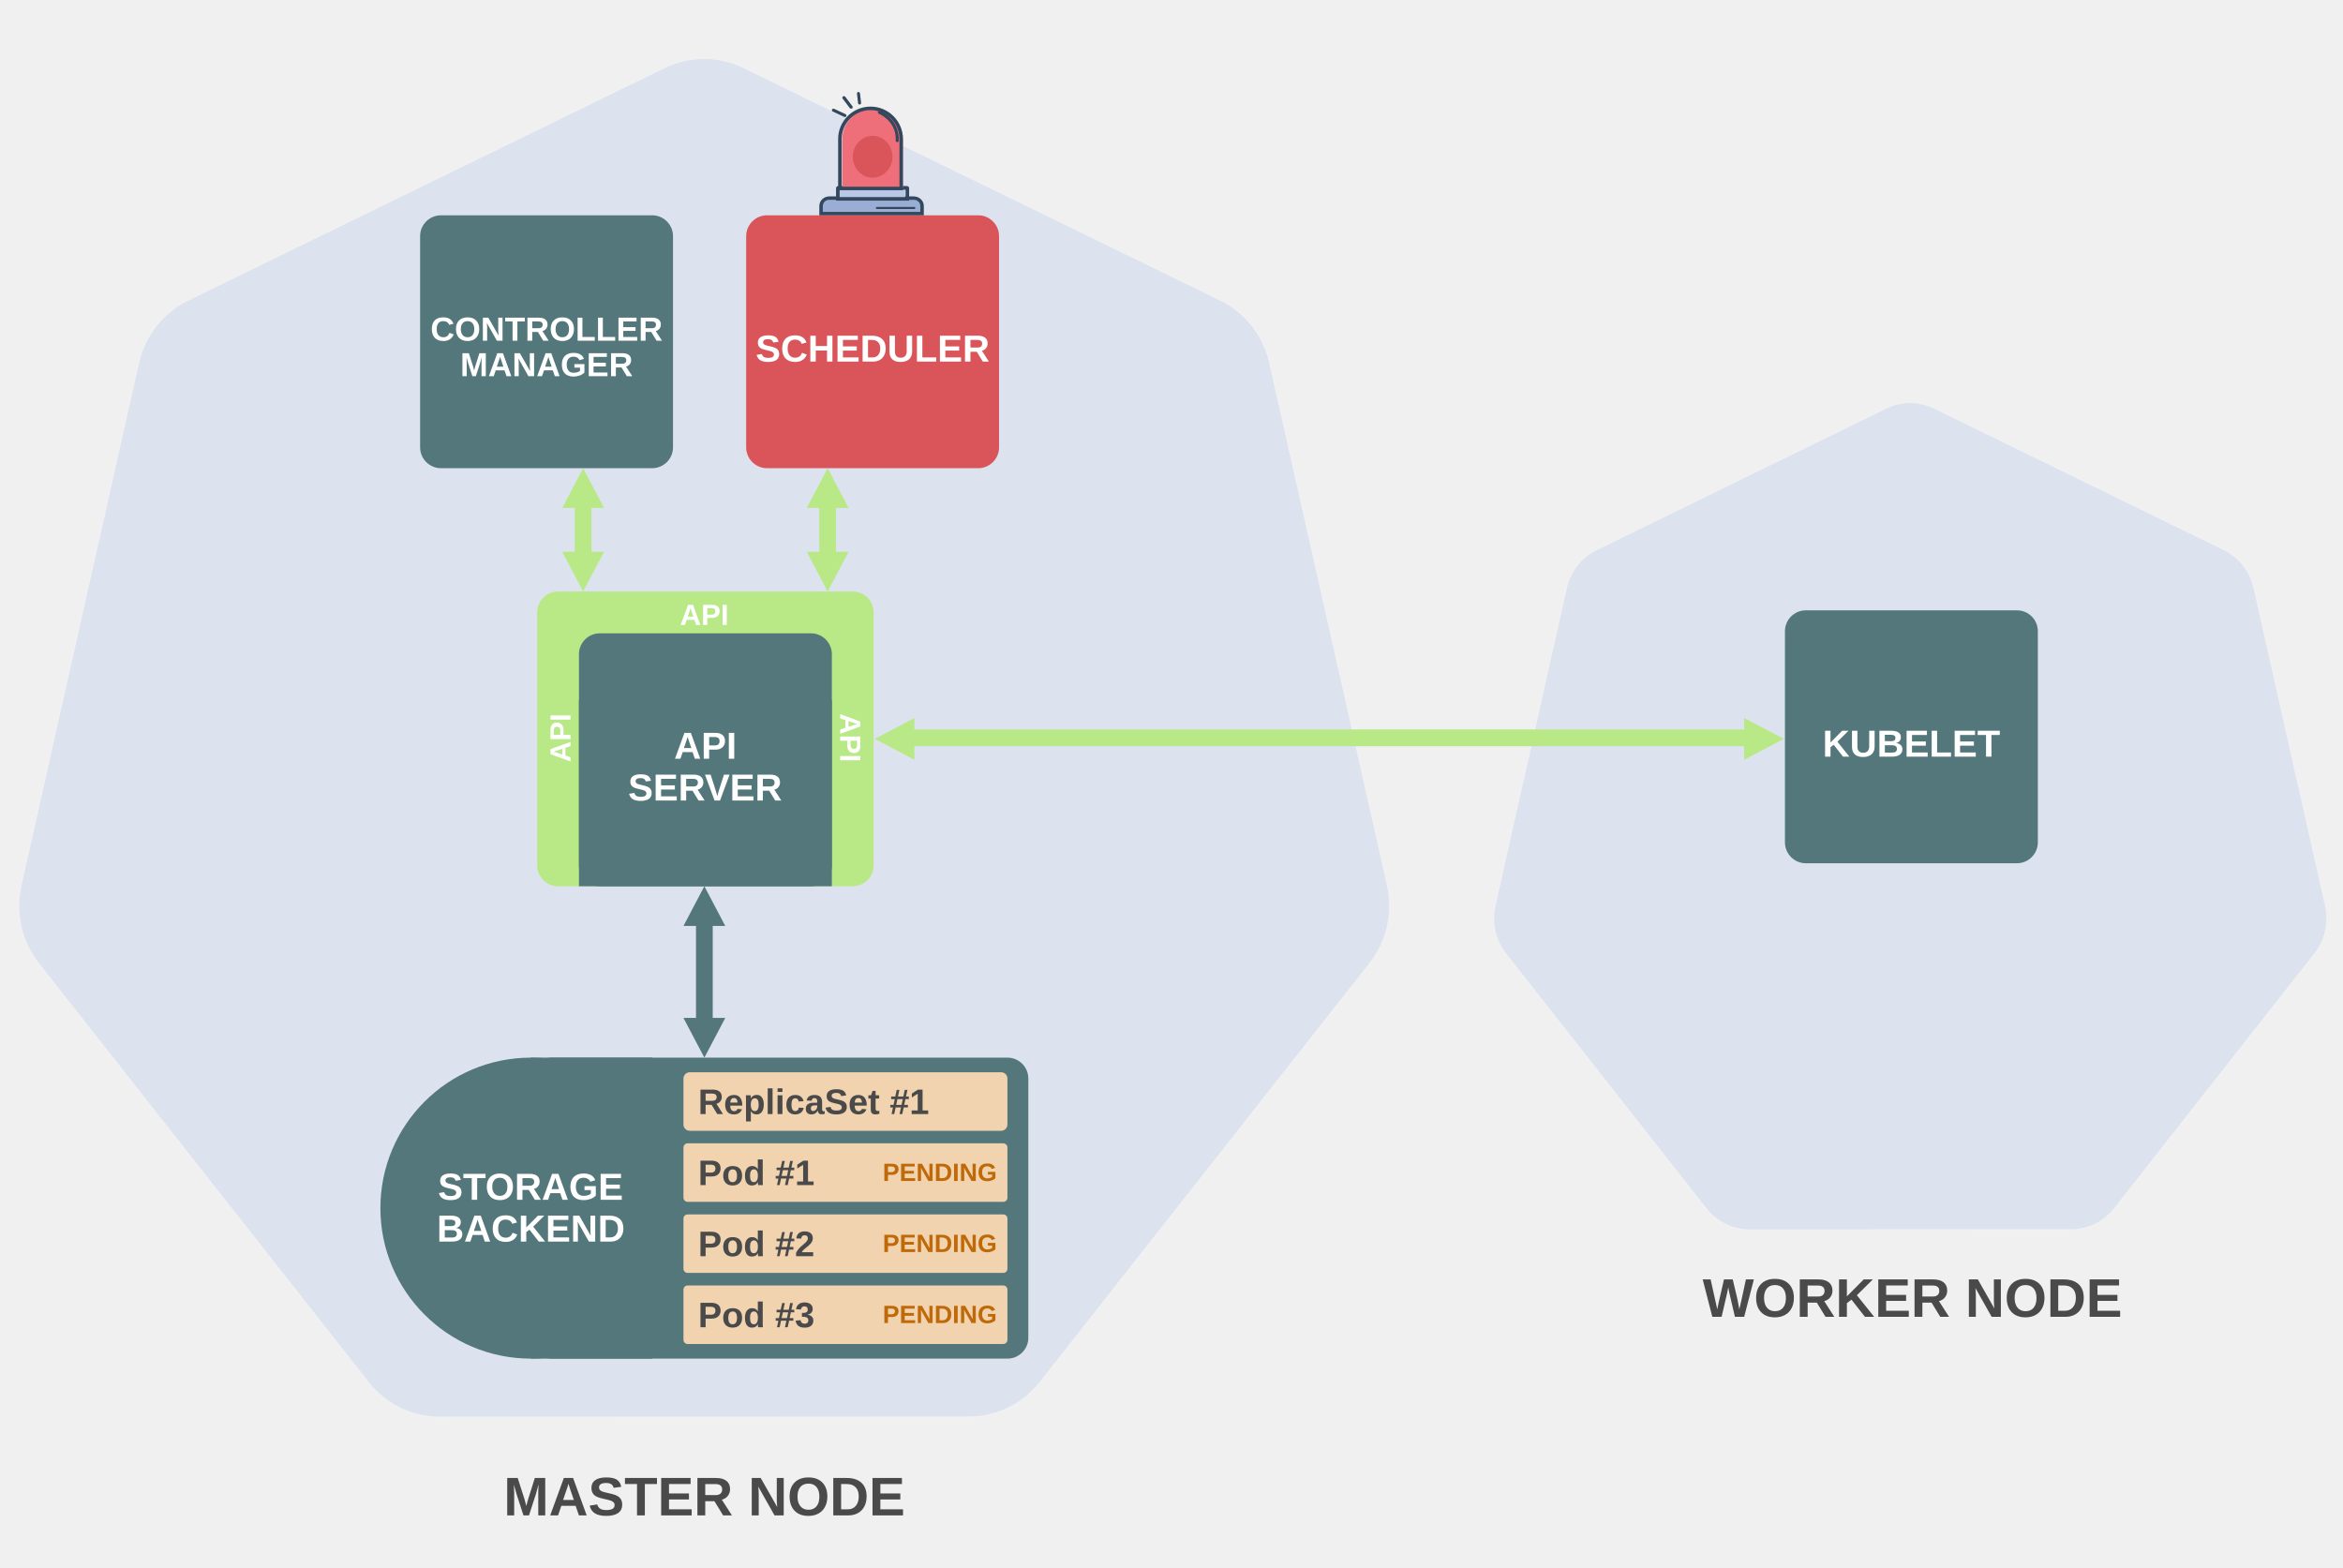
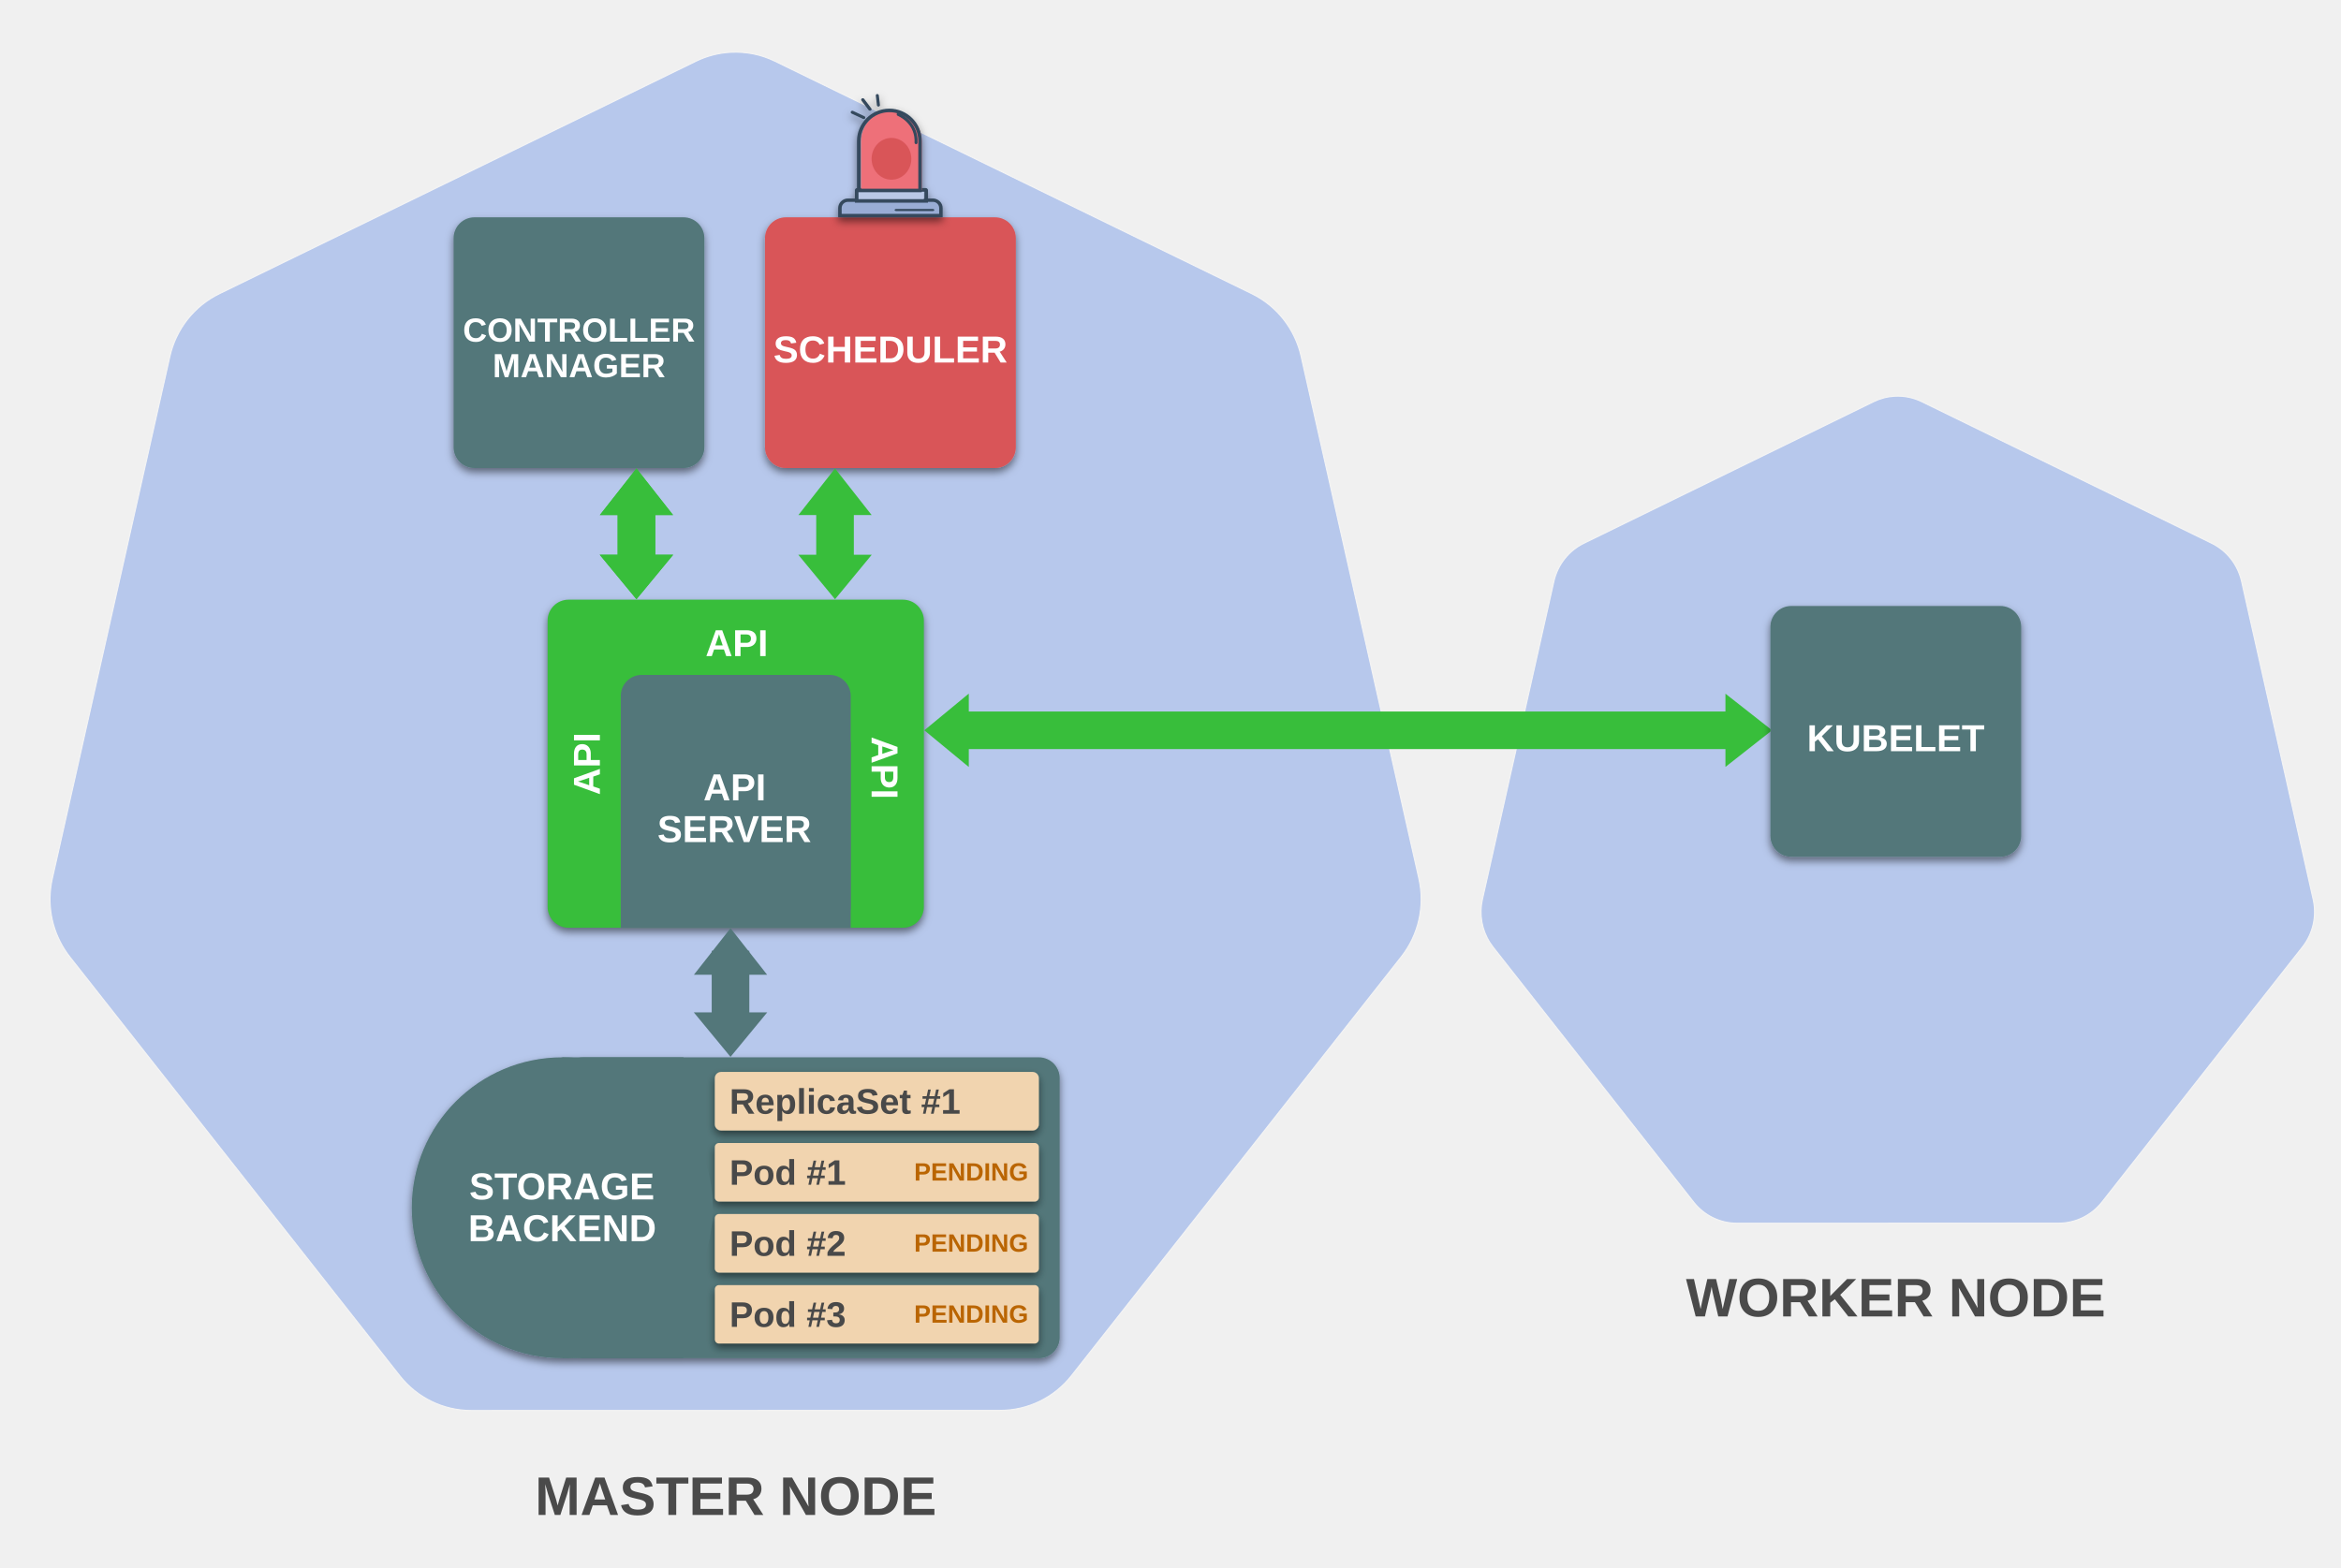
- <svg xmlns="http://www.w3.org/2000/svg" width="1121px" height="750px" viewBox="0 0 1121 750" version="1.1">
-   <g id="kubernetes-internals-4" stroke="none" stroke-width="1" fill="none" fill-rule="evenodd" transform="translate(1, 0)">
-     <g id="Kubernetes-background" opacity="0.1" transform="translate(7, 27)" fill="#326CE5" fill-rule="nonzero" stroke="#FFFFFF" stroke-width="0.5">
+ <svg xmlns="http://www.w3.org/2000/svg" xmlns:xlink="http://www.w3.org/1999/xlink" width="1120px" height="750px" viewBox="0 0 1120 750" version="1.1">
+   <defs>
+     <filter x="-3.9%" y="-9.7%" width="107.7%" height="118.1%" filterUnits="objectBoundingBox" id="filter-1">
+       <feOffset dx="0" dy="2" in="SourceAlpha" result="shadowOffsetOuter1" />
+       <feGaussianBlur stdDeviation="2" in="shadowOffsetOuter1" result="shadowBlurOuter1" />
+       <feColorMatrix values="0 0 0 0 0   0 0 0 0 0   0 0 0 0 0  0 0 0 0.5 0" type="matrix" in="shadowBlurOuter1" result="shadowMatrixOuter1" />
+       <feMerge>
+         <feMergeNode in="shadowMatrixOuter1" />
+         <feMergeNode in="SourceGraphic" />
+       </feMerge>
+     </filter>
+     <filter x="-7.7%" y="-42.9%" width="115.5%" height="185.7%" filterUnits="objectBoundingBox" id="filter-2">
+       <feOffset dx="0" dy="2" in="SourceAlpha" result="shadowOffsetOuter1" />
+       <feGaussianBlur stdDeviation="2" in="shadowOffsetOuter1" result="shadowBlurOuter1" />
+       <feColorMatrix values="0 0 0 0 0   0 0 0 0 0   0 0 0 0 0  0 0 0 0.5 0" type="matrix" in="shadowBlurOuter1" result="shadowMatrixOuter1" />
+       <feMerge>
+         <feMergeNode in="shadowMatrixOuter1" />
+         <feMergeNode in="SourceGraphic" />
+       </feMerge>
+     </filter>
+     <filter x="-7.7%" y="-42.9%" width="115.5%" height="185.7%" filterUnits="objectBoundingBox" id="filter-3">
+       <feOffset dx="0" dy="2" in="SourceAlpha" result="shadowOffsetOuter1" />
+       <feGaussianBlur stdDeviation="2" in="shadowOffsetOuter1" result="shadowBlurOuter1" />
+       <feColorMatrix values="0 0 0 0 0   0 0 0 0 0   0 0 0 0 0  0 0 0 0.5 0" type="matrix" in="shadowBlurOuter1" result="shadowMatrixOuter1" />
+       <feMerge>
+         <feMergeNode in="shadowMatrixOuter1" />
+         <feMergeNode in="SourceGraphic" />
+       </feMerge>
+     </filter>
+     <filter x="-7.7%" y="-42.9%" width="115.5%" height="185.7%" filterUnits="objectBoundingBox" id="filter-4">
+       <feOffset dx="0" dy="2" in="SourceAlpha" result="shadowOffsetOuter1" />
+       <feGaussianBlur stdDeviation="2" in="shadowOffsetOuter1" result="shadowBlurOuter1" />
+       <feColorMatrix values="0 0 0 0 0   0 0 0 0 0   0 0 0 0 0  0 0 0 0.5 0" type="matrix" in="shadowBlurOuter1" result="shadowMatrixOuter1" />
+       <feMerge>
+         <feMergeNode in="shadowMatrixOuter1" />
+         <feMergeNode in="SourceGraphic" />
+       </feMerge>
+     </filter>
+     <rect id="path-5" x="0" y="0" width="155" height="28" rx="2" />
+     <filter x="-4.5%" y="-17.9%" width="109.0%" height="150.0%" filterUnits="objectBoundingBox" id="filter-6">
+       <feOffset dx="0" dy="2" in="SourceAlpha" result="shadowOffsetOuter1" />
+       <feGaussianBlur stdDeviation="2" in="shadowOffsetOuter1" result="shadowBlurOuter1" />
+       <feColorMatrix values="0 0 0 0 0   0 0 0 0 0   0 0 0 0 0  0 0 0 0.5 0" type="matrix" in="shadowBlurOuter1" />
+     </filter>
+     <rect id="path-7" x="262" y="287" width="180" height="157" rx="10" />
+     <filter x="-3.9%" y="-3.2%" width="107.8%" height="108.9%" filterUnits="objectBoundingBox" id="filter-8">
+       <feOffset dx="0" dy="2" in="SourceAlpha" result="shadowOffsetOuter1" />
+       <feGaussianBlur stdDeviation="2" in="shadowOffsetOuter1" result="shadowBlurOuter1" />
+       <feColorMatrix values="0 0 0 0 0   0 0 0 0 0   0 0 0 0 0  0 0 0 0.5 0" type="matrix" in="shadowBlurOuter1" />
+     </filter>
+     <filter x="-10.0%" y="-10.0%" width="120.0%" height="120.0%" filterUnits="objectBoundingBox" id="filter-9">
+       <feOffset dx="0" dy="2" in="SourceAlpha" result="shadowOffsetOuter1" />
+       <feGaussianBlur stdDeviation="2" in="shadowOffsetOuter1" result="shadowBlurOuter1" />
+       <feColorMatrix values="0 0 0 0 0   0 0 0 0 0   0 0 0 0 0  0 0 0 0.5 0" type="matrix" in="shadowBlurOuter1" result="shadowMatrixOuter1" />
+       <feMerge>
+         <feMergeNode in="shadowMatrixOuter1" />
+         <feMergeNode in="SourceGraphic" />
+       </feMerge>
+     </filter>
+     <filter x="-10.0%" y="-10.0%" width="120.0%" height="120.0%" filterUnits="objectBoundingBox" id="filter-10">
+       <feOffset dx="0" dy="2" in="SourceAlpha" result="shadowOffsetOuter1" />
+       <feGaussianBlur stdDeviation="2" in="shadowOffsetOuter1" result="shadowBlurOuter1" />
+       <feColorMatrix values="0 0 0 0 0   0 0 0 0 0   0 0 0 0 0  0 0 0 0.5 0" type="matrix" in="shadowBlurOuter1" result="shadowMatrixOuter1" />
+       <feMerge>
+         <feMergeNode in="shadowMatrixOuter1" />
+         <feMergeNode in="SourceGraphic" />
+       </feMerge>
+     </filter>
+     <filter x="-10.0%" y="-10.0%" width="120.0%" height="120.0%" filterUnits="objectBoundingBox" id="filter-11">
+       <feOffset dx="0" dy="2" in="SourceAlpha" result="shadowOffsetOuter1" />
+       <feGaussianBlur stdDeviation="2" in="shadowOffsetOuter1" result="shadowBlurOuter1" />
+       <feColorMatrix values="0 0 0 0 0   0 0 0 0 0   0 0 0 0 0  0 0 0 0.5 0" type="matrix" in="shadowBlurOuter1" result="shadowMatrixOuter1" />
+       <feMerge>
+         <feMergeNode in="shadowMatrixOuter1" />
+         <feMergeNode in="SourceGraphic" />
+       </feMerge>
+     </filter>
+     <filter x="-24.0%" y="-20.3%" width="148.0%" height="140.7%" filterUnits="objectBoundingBox" id="filter-12">
+       <feOffset dx="0" dy="2" in="SourceAlpha" result="shadowOffsetOuter1" />
+       <feGaussianBlur stdDeviation="2" in="shadowOffsetOuter1" result="shadowBlurOuter1" />
+       <feColorMatrix values="0 0 0 0 0   0 0 0 0 0   0 0 0 0 0  0 0 0 0.5 0" type="matrix" in="shadowBlurOuter1" result="shadowMatrixOuter1" />
+       <feMerge>
+         <feMergeNode in="shadowMatrixOuter1" />
+         <feMergeNode in="SourceGraphic" />
+       </feMerge>
+     </filter>
+   </defs>
+   <g id="kubernetes-internals-4" stroke="none" stroke-width="1" fill="none" fill-rule="evenodd">
+     <g id="Kubernetes-background" opacity="0.3" transform="translate(708, 189)" fill="#326CE5" fill-rule="nonzero" stroke="#FFFFFF" stroke-width="0.5">
+       <path d="M198.574,0.615 C195.049,0.797 191.594,1.691 188.414,3.245 L49.78,71.008 C42.511,74.559 37.231,81.275 35.436,89.255 L1.233,241.467 C-0.362,248.552 0.936,255.991 4.833,262.09 C5.3,262.828 5.803,263.542 6.34,264.23 L102.297,386.279 C107.329,392.677 114.957,396.402 123.024,396.4 L276.907,396.364 C284.971,396.37 292.599,392.652 297.634,386.261 L393.556,264.194 C398.59,257.793 400.476,249.414 398.68,241.431 L364.425,89.218 C362.629,81.239 357.35,74.523 350.081,70.972 L211.428,3.245 C207.428,1.29 203.008,0.386 198.574,0.615 Z" id="path3055" />
+     </g>
+     <g id="Kubernetes-background" opacity="0.3" transform="translate(23, 24)" fill="#326CE5" fill-rule="nonzero" stroke="#FFFFFF" stroke-width="0.5">
      <path d="M326.654,1.011 C320.855,1.309 315.173,2.777 309.941,5.33 L81.887,116.618 C69.93,122.45 61.246,133.479 58.291,146.585 L2.029,396.566 C-0.596,408.202 1.54,420.419 7.95,430.434 C8.719,431.646 9.546,432.819 10.429,433.949 L168.279,634.393 C176.556,644.9 189.105,651.017 202.375,651.015 L455.512,650.955 C468.777,650.965 481.326,644.859 489.608,634.363 L647.4,433.89 C655.681,423.378 658.784,409.617 655.829,396.506 L599.479,146.525 C596.525,133.42 587.84,122.39 575.883,116.558 L347.8,5.33 C341.22,2.119 333.948,0.634 326.654,1.011 Z" id="path3055" />
    </g>
-     <g id="Group-16" transform="translate(326, 424)">
-       <path d="M10,19 L10,63" id="Line" stroke="#53777A" stroke-width="8" stroke-linecap="square" />
-       <polygon id="Triangle" fill="#53777A" transform="translate(10, 72.5) scale(-1, -1) translate(-10, -72.5) " points="10 63 20 82 0 82" />
-       <polygon id="Triangle" fill="#53777A" transform="translate(10, 9.5) scale(-1, 1) translate(-10, -9.5) " points="10 0 20 19 0 19" />
-     </g>
-     <g id="Kubernetes-background" opacity="0.1" transform="translate(713, 192)" fill="#326CE5" fill-rule="nonzero" stroke="#FFFFFF" stroke-width="0.5">
-       <path d="M198.574,0.615 C195.049,0.797 191.594,1.691 188.414,3.245 L49.78,71.008 C42.511,74.559 37.231,81.275 35.436,89.255 L1.233,241.467 C-0.362,248.552 0.936,255.991 4.833,262.09 C5.3,262.828 5.803,263.542 6.34,264.23 L102.297,386.279 C107.329,392.677 114.957,396.402 123.024,396.4 L276.907,396.364 C284.971,396.37 292.599,392.652 297.634,386.261 L393.556,264.194 C398.59,257.793 400.476,249.414 398.68,241.431 L364.425,89.218 C362.629,81.239 357.35,74.523 350.081,70.972 L211.428,3.245 C207.428,1.29 203.008,0.386 198.574,0.615 Z" id="path3055" />
-     </g>
-     <g id="Group-15" transform="translate(181, 506)">
+     <path d="M351.495,225 L352,56" id="Line-2" stroke-linecap="square" />
+     <g id="Group-15" filter="url(#filter-1)" transform="translate(197, 506)">
      <rect id="Rectangle-4" fill="#53777A" x="72" y="1.70530257e-13" width="58" height="144" />
      <rect id="Rectangle-4" fill="#53777A" x="72" y="-5.68434189e-14" width="238" height="144" rx="10" />
-       <g id="Group-12" transform="translate(145, 41)">
+       <g id="Group-12" filter="url(#filter-2)" transform="translate(145, 41)">
        <rect id="Rectangle-3" fill="#F1D4AF" x="0" y="0" width="155" height="28" rx="2" />
        <text id="Pod-#1" font-family="Arial-BoldMT, Arial" font-size="17" font-weight="bold" fill="#4A4A4A">
          <tspan x="7" y="20">Pod #1</tspan>
        </text>
-         <text id="pending" font-family="Arial-BoldMT, Arial" font-size="12" font-weight="bold" fill="#BF6908">
+         <text id="pending" font-family="Arial-BoldMT, Arial" font-size="12" font-weight="bold" fill="#BA6505">
          <tspan x="95.326" y="18">PENDING</tspan>
        </text>
      </g>
-       <g id="Group-11" transform="translate(145, 7)">
+       <g id="Group-11" filter="url(#filter-3)" transform="translate(145, 7)">
        <rect id="Rectangle-3" fill="#F1D4AF" x="0" y="0" width="155" height="28" rx="3" />
        <text id="ReplicaSet-#1" font-family="Arial-BoldMT, Arial" font-size="17" font-weight="bold" fill="#4A4A4A">
          <tspan x="7" y="20">ReplicaSet #1</tspan>
        </text>
      </g>
-       <g id="Group-13" transform="translate(145, 75)">
+       <g id="Group-13" filter="url(#filter-4)" transform="translate(145, 75)">
        <rect id="Rectangle-3" fill="#F1D4AF" x="0" y="0" width="155" height="28" rx="2" />
        <text id="Pod-#2" font-family="Arial-BoldMT, Arial" font-size="17" font-weight="bold" fill="#4A4A4A">
          <tspan x="7" y="20">Pod #2</tspan>
        </text>
-         <text id="pending" font-family="Arial-BoldMT, Arial" font-size="12" font-weight="bold" fill="#BF6908">
+         <text id="pending" font-family="Arial-BoldMT, Arial" font-size="12" font-weight="bold" fill="#BA6505">
          <tspan x="95.326" y="18">PENDING</tspan>
        </text>
      </g>
      <g id="Group-14" transform="translate(145, 109)">
-         <rect id="Rectangle-3" fill="#F1D4AF" x="0" y="0" width="155" height="28" rx="2" />
+         <g id="Rectangle-3">
+           <use fill="black" fill-opacity="1" filter="url(#filter-6)" xlink:href="#path-5" />
+           <use fill="#F1D4AF" fill-rule="evenodd" xlink:href="#path-5" />
+         </g>
        <text id="Pod-#3" font-family="Arial-BoldMT, Arial" font-size="17" font-weight="bold" fill="#4A4A4A">
          <tspan x="7" y="20">Pod #3</tspan>
        </text>
-         <text id="pending" font-family="Arial-BoldMT, Arial" font-size="12" font-weight="bold" fill="#BF6908">
+         <text id="pending" font-family="Arial-BoldMT, Arial" font-size="12" font-weight="bold" fill="#BA6505">
          <tspan x="95.326" y="18">PENDING</tspan>
        </text>
      </g>
      <g id="Group">
        <circle id="Oval" fill="#53777A" cx="72" cy="72" r="72" />
        <text id="STORAGE-BACKEND" font-family="Arial-BoldMT, Arial" font-size="18" font-weight="bold" fill="#FFFFFF">
          <tspan x="27.497" y="68">STORAGE</tspan>
          <tspan x="27" y="88">BACKEND</tspan>
        </text>
      </g>
    </g>
-     <g id="Group-6" transform="translate(256, 283)">
-       <rect id="Rectangle" fill="#B8E986" x="0" y="0" width="161" height="141" rx="10" />
-       <path d="M30,20 L131,20 C136.523,20 141,24.477 141,30 L141,131 C141,136.523 136.523,141 131,141 L30,141 C24.477,141 20,136.523 20,131 L20,30 C20,24.477 24.477,20 30,20 Z" id="Rectangle" fill="#53777A" />
-       <polygon id="Rectangle" fill="#53777A" points="20 52 141 52 141 141 20 141" />
-       <text id="API" font-family="Arial-BoldMT, Arial" font-size="14" font-weight="bold" fill="#FFFFFF">
-         <tspan x="68.331" y="16">API</tspan>
-       </text>
-       <text id="API" transform="translate(151, 70) rotate(90) translate(-151, -70) " font-family="Arial-BoldMT, Arial" font-size="14" font-weight="bold" fill="#FFFFFF">
-         <tspan x="139.331" y="76">API</tspan>
-       </text>
-       <text id="API" transform="translate(10, 70) rotate(-90) translate(-10, -70) " font-family="Arial-BoldMT, Arial" font-size="14" font-weight="bold" fill="#FFFFFF">
-         <tspan x="-1.669" y="76">API</tspan>
-       </text>
+     <g id="Rectangle">
+       <use fill="black" fill-opacity="1" filter="url(#filter-8)" xlink:href="#path-7" />
+       <use fill="#38BE3B" fill-rule="evenodd" xlink:href="#path-7" />
+     </g>
+     <text id="API" transform="translate(278, 365.5) rotate(-90) translate(-278, -365.5) " font-family="Arial-BoldMT, Arial" font-size="18" font-weight="bold" fill="#FFFFFF">
+       <tspan x="262.997" y="374.5">API</tspan>
+     </text>
+     <text id="API" font-family="Arial-BoldMT, Arial" font-size="18" font-weight="bold" fill="#FFFFFF">
+       <tspan x="337.497" y="314">API</tspan>
+     </text>
+     <text id="API" transform="translate(426, 367.5) rotate(90) translate(-426, -367.5) " font-family="Arial-BoldMT, Arial" font-size="18" font-weight="bold" fill="#FFFFFF">
+       <tspan x="410.997" y="376.5">API</tspan>
+     </text>
+     <g id="Group-2" transform="translate(297, 323)">
+       <path d="M10,0 L100,0 C105.523,-1.01453063e-15 110,4.477 110,10 L110,111 C110,116.523 105.523,121 100,121 L10,121 C4.477,121 6.76353751e-16,116.523 0,111 L0,10 C-6.76353751e-16,4.477 4.477,1.01453063e-15 10,0 Z" id="Rectangle" fill="#53777A" />
+       <polygon id="Rectangle" fill="#53777A" points="0 32 110 32 110 121 0 121" />
      <text id="API-SERVER" font-family="Arial-BoldMT, Arial" font-size="18" font-weight="bold" fill="#FFFFFF">
-         <tspan x="65.497" y="80">API</tspan>
-         <tspan x="43.489" y="100">SERVER</tspan>
-       </text>
-     </g>
-     <g id="Group-9" transform="translate(356, 103)">
-       <path d="M10,0 L111,0 C116.523,-1.01453063e-15 121,4.477 121,10 L121,111 C121,116.523 116.523,121 111,121 L10,121 C4.477,121 6.76353751e-16,116.523 0,111 L0,10 C-6.76353751e-16,4.477 4.477,1.01453063e-15 10,0 Z" id="Rectangle" fill="#D95559" />
+         <tspan x="39.492" y="60">API</tspan>
+         <tspan x="17.485" y="80">SERVER</tspan>
+       </text>
+     </g>
+     <g id="Group-9" filter="url(#filter-9)" transform="translate(366, 104)">
+       <path d="M10,0 L110,0 C115.523,-1.01453063e-15 120,4.477 120,10 L120,110 C120,115.523 115.523,120 110,120 L10,120 C4.477,120 6.76353751e-16,115.523 0,110 L0,10 C-6.76353751e-16,4.477 4.477,1.01453063e-15 10,0 Z" id="Rectangle" fill="#D95559" />
      <text id="SCHEDULER" font-family="Arial-BoldMT, Arial" font-size="18" font-weight="bold" fill="#FFFFFF">
-         <tspan x="4.496" y="70">SCHEDULER</tspan>
+         <tspan x="3.996" y="69.496">SCHEDULER</tspan>
      </text>
    </g>
    <text id="MASTER-NODE" fill="#4A4A4A" font-family="Arial-BoldMT, Arial" font-size="26" font-weight="bold">
-       <tspan x="239.941" y="725">MASTER NODE</tspan>
+       <tspan x="255.941" y="725">MASTER NODE</tspan>
    </text>
    <text id="WORKER-NODE" fill="#4A4A4A" font-family="Arial-BoldMT, Arial" font-size="26" font-weight="bold">
-       <tspan x="813.612" y="630">WORKER NODE</tspan>
-     </text>
-     <g id="Group-8" transform="translate(200, 103)">
-       <path d="M10,0 L111,0 C116.523,-1.01453063e-15 121,4.477 121,10 L121,111 C121,116.523 116.523,121 111,121 L10,121 C4.477,121 6.76353751e-16,116.523 0,111 L0,10 C-6.76353751e-16,4.477 4.477,1.01453063e-15 10,0 Z" id="Rectangle" fill="#53777A" />
+       <tspan x="806.612" y="630">WORKER NODE</tspan>
+     </text>
+     <g id="Group-8" filter="url(#filter-10)" transform="translate(217, 104)">
+       <path d="M10,0 L110,0 C115.523,-1.01453063e-15 120,4.477 120,10 L120,110 C120,115.523 115.523,120 110,120 L10,120 C4.477,120 6.76353751e-16,115.523 0,110 L0,10 C-6.76353751e-16,4.477 4.477,1.01453063e-15 10,0 Z" id="Rectangle" fill="#53777A" />
      <text id="CONTROLLER-MANAGER" font-family="Arial-BoldMT, Arial" font-size="16" font-weight="bold" fill="#FFFFFF">
-         <tspan x="4.949" y="60">CONTROLLER </tspan>
-         <tspan x="19.168" y="77">MANAGER</tspan>
-       </text>
-     </g>
-     <g id="Group-19" transform="translate(268, 224)">
-       <path d="M10,19 L10,40" id="Line" stroke="#B8E986" stroke-width="8" stroke-linecap="square" />
-       <polygon id="Triangle" fill="#B8E986" points="10 0 20 19 0 19" />
-       <polygon id="Triangle" fill="#B8E986" transform="translate(10, 49.5) scale(1, -1) translate(-10, -49.5) " points="10 40 20 59 0 59" />
-     </g>
-     <g id="Group-20" transform="translate(385, 224)">
-       <path d="M10,19 L10,40" id="Line" stroke="#B8E986" stroke-width="8" stroke-linecap="square" />
-       <polygon id="Triangle" fill="#B8E986" points="10 0 20 19 0 19" />
-       <polygon id="Triangle" fill="#B8E986" transform="translate(10, 49.5) scale(1, -1) translate(-10, -49.5) " points="10 40 20 59 0 59" />
-     </g>
-     <g id="Group-10" transform="translate(417, 343)">
-       <polygon id="Triangle" fill="#B8E986" transform="translate(426, 10.5) scale(1, -1) rotate(90) translate(-426, -10.5) " points="426 1 436 20 416 20" />
-       <polygon id="Triangle" fill="#B8E986" transform="translate(10, 10.5) scale(-1, -1) rotate(90) translate(-10, -10.5) " points="10 1 20 20 1.42108547e-13 20" />
-       <path d="M418,10 L16.51,10" id="Line" stroke="#B8E986" stroke-width="8" stroke-linecap="square" />
-     </g>
-     <g id="Group-7" transform="translate(853, 292)">
-       <path d="M10,0 L111,0 C116.523,-1.01453063e-15 121,4.477 121,10 L121,111 C121,116.523 116.523,121 111,121 L10,121 C4.477,121 6.76353751e-16,116.523 0,111 L0,10 C-6.76353751e-16,4.477 4.477,1.01453063e-15 10,0 Z" id="Rectangle" fill="#53777A" />
+         <tspan x="4.449" y="59.5">CONTROLLER </tspan>
+         <tspan x="18.668" y="76.5">MANAGER</tspan>
+       </text>
+     </g>
+     <g id="Group-19" transform="translate(288, 225)" fill="#38BE3B" stroke="#38BE3B">
+       <path d="M16.5,20 L16.5,41" id="Line" stroke-width="18" stroke-linecap="square" />
+       <polygon id="Triangle" points="16.5 0 33 21 -1.8189894e-12 21" />
+       <polygon id="Triangle" transform="translate(16.5, 51) scale(1, -1) translate(-16.5, -51) " points="16.5 41 33 61 -1.8189894e-12 61" />
+     </g>
+     <g id="Group-19" transform="translate(288, 225)" fill="#38BE3B" stroke="#38BE3B">
+       <path d="M16.5,20 L16.5,41" id="Line" stroke-width="18" stroke-linecap="square" />
+       <polygon id="Triangle" points="16.5 0 33 21 -1.8189894e-12 21" />
+       <polygon id="Triangle" transform="translate(16.5, 51) scale(1, -1) translate(-16.5, -51) " points="16.5 41 33 61 -1.8189894e-12 61" />
+     </g>
+     <g id="Group-19" transform="translate(645, 349.5) rotate(90) translate(-645, -349.5) translate(628.5, 147.5)" fill="#38BE3B" stroke="#38BE3B">
+       <path d="M16.5,20 L16.5,384" id="Line" stroke-width="18" stroke-linecap="square" />
+       <polygon id="Triangle" points="16.5 0 33 21 -1.8189894e-12 21" />
+       <polygon id="Triangle" transform="translate(16.5, 394) scale(1, -1) translate(-16.5, -394) " points="16.5 384 33 404 5.69046512e-14 404" />
+     </g>
+     <g id="Group-19" transform="translate(333, 445)" stroke="#53777A">
+       <path d="M16.5,19 L16.5,40" id="Line" stroke-width="18" fill="#38BE3B" stroke-linecap="square" />
+       <polygon id="Triangle" fill="#53777A" points="16.5 0 33 21 0 21" />
+       <polygon id="Triangle" fill="#53777A" transform="translate(16.5, 50) scale(1, -1) translate(-16.5, -50) " points="16.5 40 33 60 0 60" />
+     </g>
+     <g id="Group-19" transform="translate(383, 225)" fill="#38BE3B" stroke="#38BE3B">
+       <path d="M16.5,20 L16.5,41" id="Line" stroke-width="18" stroke-linecap="square" />
+       <polygon id="Triangle" points="16.5 0 33 21 -1.8189894e-12 21" />
+       <polygon id="Triangle" transform="translate(16.5, 51) scale(1, -1) translate(-16.5, -51) " points="16.5 41 33 61 -1.8189894e-12 61" />
+     </g>
+     <g id="Group-7" filter="url(#filter-11)" transform="translate(847, 290)">
+       <path d="M10,0 L110,0 C115.523,-1.01453063e-15 120,4.477 120,10 L120,110 C120,115.523 115.523,120 110,120 L10,120 C4.477,120 6.76353751e-16,115.523 0,110 L0,10 C-6.76353751e-16,4.477 4.477,1.01453063e-15 10,0 Z" id="Rectangle" fill="#53777A" />
      <text id="KUBELET" font-family="Arial-BoldMT, Arial" font-size="18" font-weight="bold" fill="#FFFFFF">
-         <tspan x="18" y="70">KUBELET</tspan>
-       </text>
-     </g>
-     <g id="Group" transform="translate(391, 44)" fill-rule="nonzero">
+         <tspan x="17.5" y="69.496">KUBELET</tspan>
+       </text>
+     </g>
+     <g id="Group" filter="url(#filter-12)" transform="translate(401, 45)" fill-rule="nonzero">
      <path d="M49,58 L1,58 L1,54.08 C1,51.817 2.692,50 4.8,50 L45.171,50 C47.278,50 48.97,51.817 48.97,54.08 L48.97,58 L49,58 Z" id="Shape" fill="#99ADD5" />
      <path d="M50,59 L0,59 L0,54.573 C0,52.052 2.093,50 4.665,50 L45.335,50 C47.907,50 50,52.052 50,54.573 L50,59 Z M1.645,57.358 L48.325,57.358 L48.325,54.544 C48.325,52.932 46.98,51.612 45.335,51.612 L4.665,51.612 C3.02,51.612 1.675,52.932 1.675,54.544 L1.675,57.358 L1.645,57.358 Z" id="Shape" fill="#34485D" />
      <polygon id="Rectangle-path" fill="#B9C8E6" points="9 46 41 46 41 51 9 51" />
      <path d="M43,52 L8,52 L8,46.084 C8,45.465 8.492,45 9.076,45 L41.893,45 C42.508,45 42.969,45.496 42.969,46.084 L42.969,52 L43,52 Z M9.722,50.296 L41.278,50.296 L41.278,46.765 L9.722,46.765 L9.722,50.296 Z" id="Shape" fill="#34485D" />
      <path d="M25.485,8 L25.485,8 C17.484,8 11,14.492 11,22.503 L11,46 L40,46 L40,22.503 C39.97,14.492 33.486,8 25.485,8 Z" id="Shape" fill="#EE6F79" />
      <path d="M40,47 L9,47 L9,22.465 C9,13.937 15.952,7 24.5,7 C33.048,7 40,13.937 40,22.465 L40,47 Z M10.685,45.318 L38.345,45.318 L38.345,22.465 C38.345,14.868 32.145,8.682 24.53,8.682 C16.916,8.682 10.716,14.868 10.716,22.465 L10.716,45.318 L10.685,45.318 Z" id="Shape" fill="#34485D" />
      <ellipse id="Oval" fill="#D95559" cx="25.5" cy="31" rx="9.5" ry="10" />
      <path d="M37.269,24 C37.269,24 37.239,24 37.239,24 C36.854,23.97 36.528,23.635 36.557,23.24 C36.735,19.32 35.431,15.947 32.673,13.273 C30.598,11.268 28.463,10.417 28.463,10.417 C28.108,10.265 27.9,9.84 28.048,9.475 C28.197,9.11 28.612,8.898 28.967,9.05 C29.056,9.08 31.399,9.992 33.652,12.21 C35.757,14.246 38.247,17.862 37.98,23.301 C37.951,23.696 37.654,24 37.269,24 Z" id="Shape" fill="#34485D" />
      <path d="M19.271,6 C18.91,6 18.579,5.74 18.549,5.394 L18.008,0.781 C17.948,0.406 18.248,0.06 18.639,0.002 C19.03,-0.027 19.391,0.233 19.451,0.608 L19.992,5.221 C20.052,5.596 19.752,5.942 19.361,6 C19.331,6 19.301,6 19.271,6 Z" id="Shape" fill="#34485D" />
      <path d="M12.23,12 C12.099,12 12.001,11.97 11.871,11.909 L6.443,9.374 C6.05,9.193 5.887,8.741 6.083,8.409 C6.279,8.047 6.77,7.896 7.129,8.077 L12.557,10.612 C12.95,10.793 13.113,11.246 12.917,11.577 C12.819,11.849 12.525,12 12.23,12 Z" id="Shape" fill="#34485D" />
      <path d="M15.209,8 C14.951,8 14.725,7.879 14.564,7.698 L11.146,3.164 C10.888,2.832 10.985,2.378 11.339,2.137 C11.694,1.895 12.178,1.985 12.436,2.318 L15.854,6.852 C16.112,7.184 16.015,7.637 15.661,7.879 C15.532,7.94 15.37,8 15.209,8 Z" id="Shape" fill="#34485D" />
      <path d="M45.26,56 L27.738,56 C27.338,56 27,55.771 27,55.5 C27,55.229 27.338,55 27.738,55 L45.26,55 C45.66,55 45.998,55.229 45.998,55.5 C46.029,55.771 45.691,56 45.26,56 Z" id="Shape" fill="#34485D" />
    </g>
  </g>
</svg>
